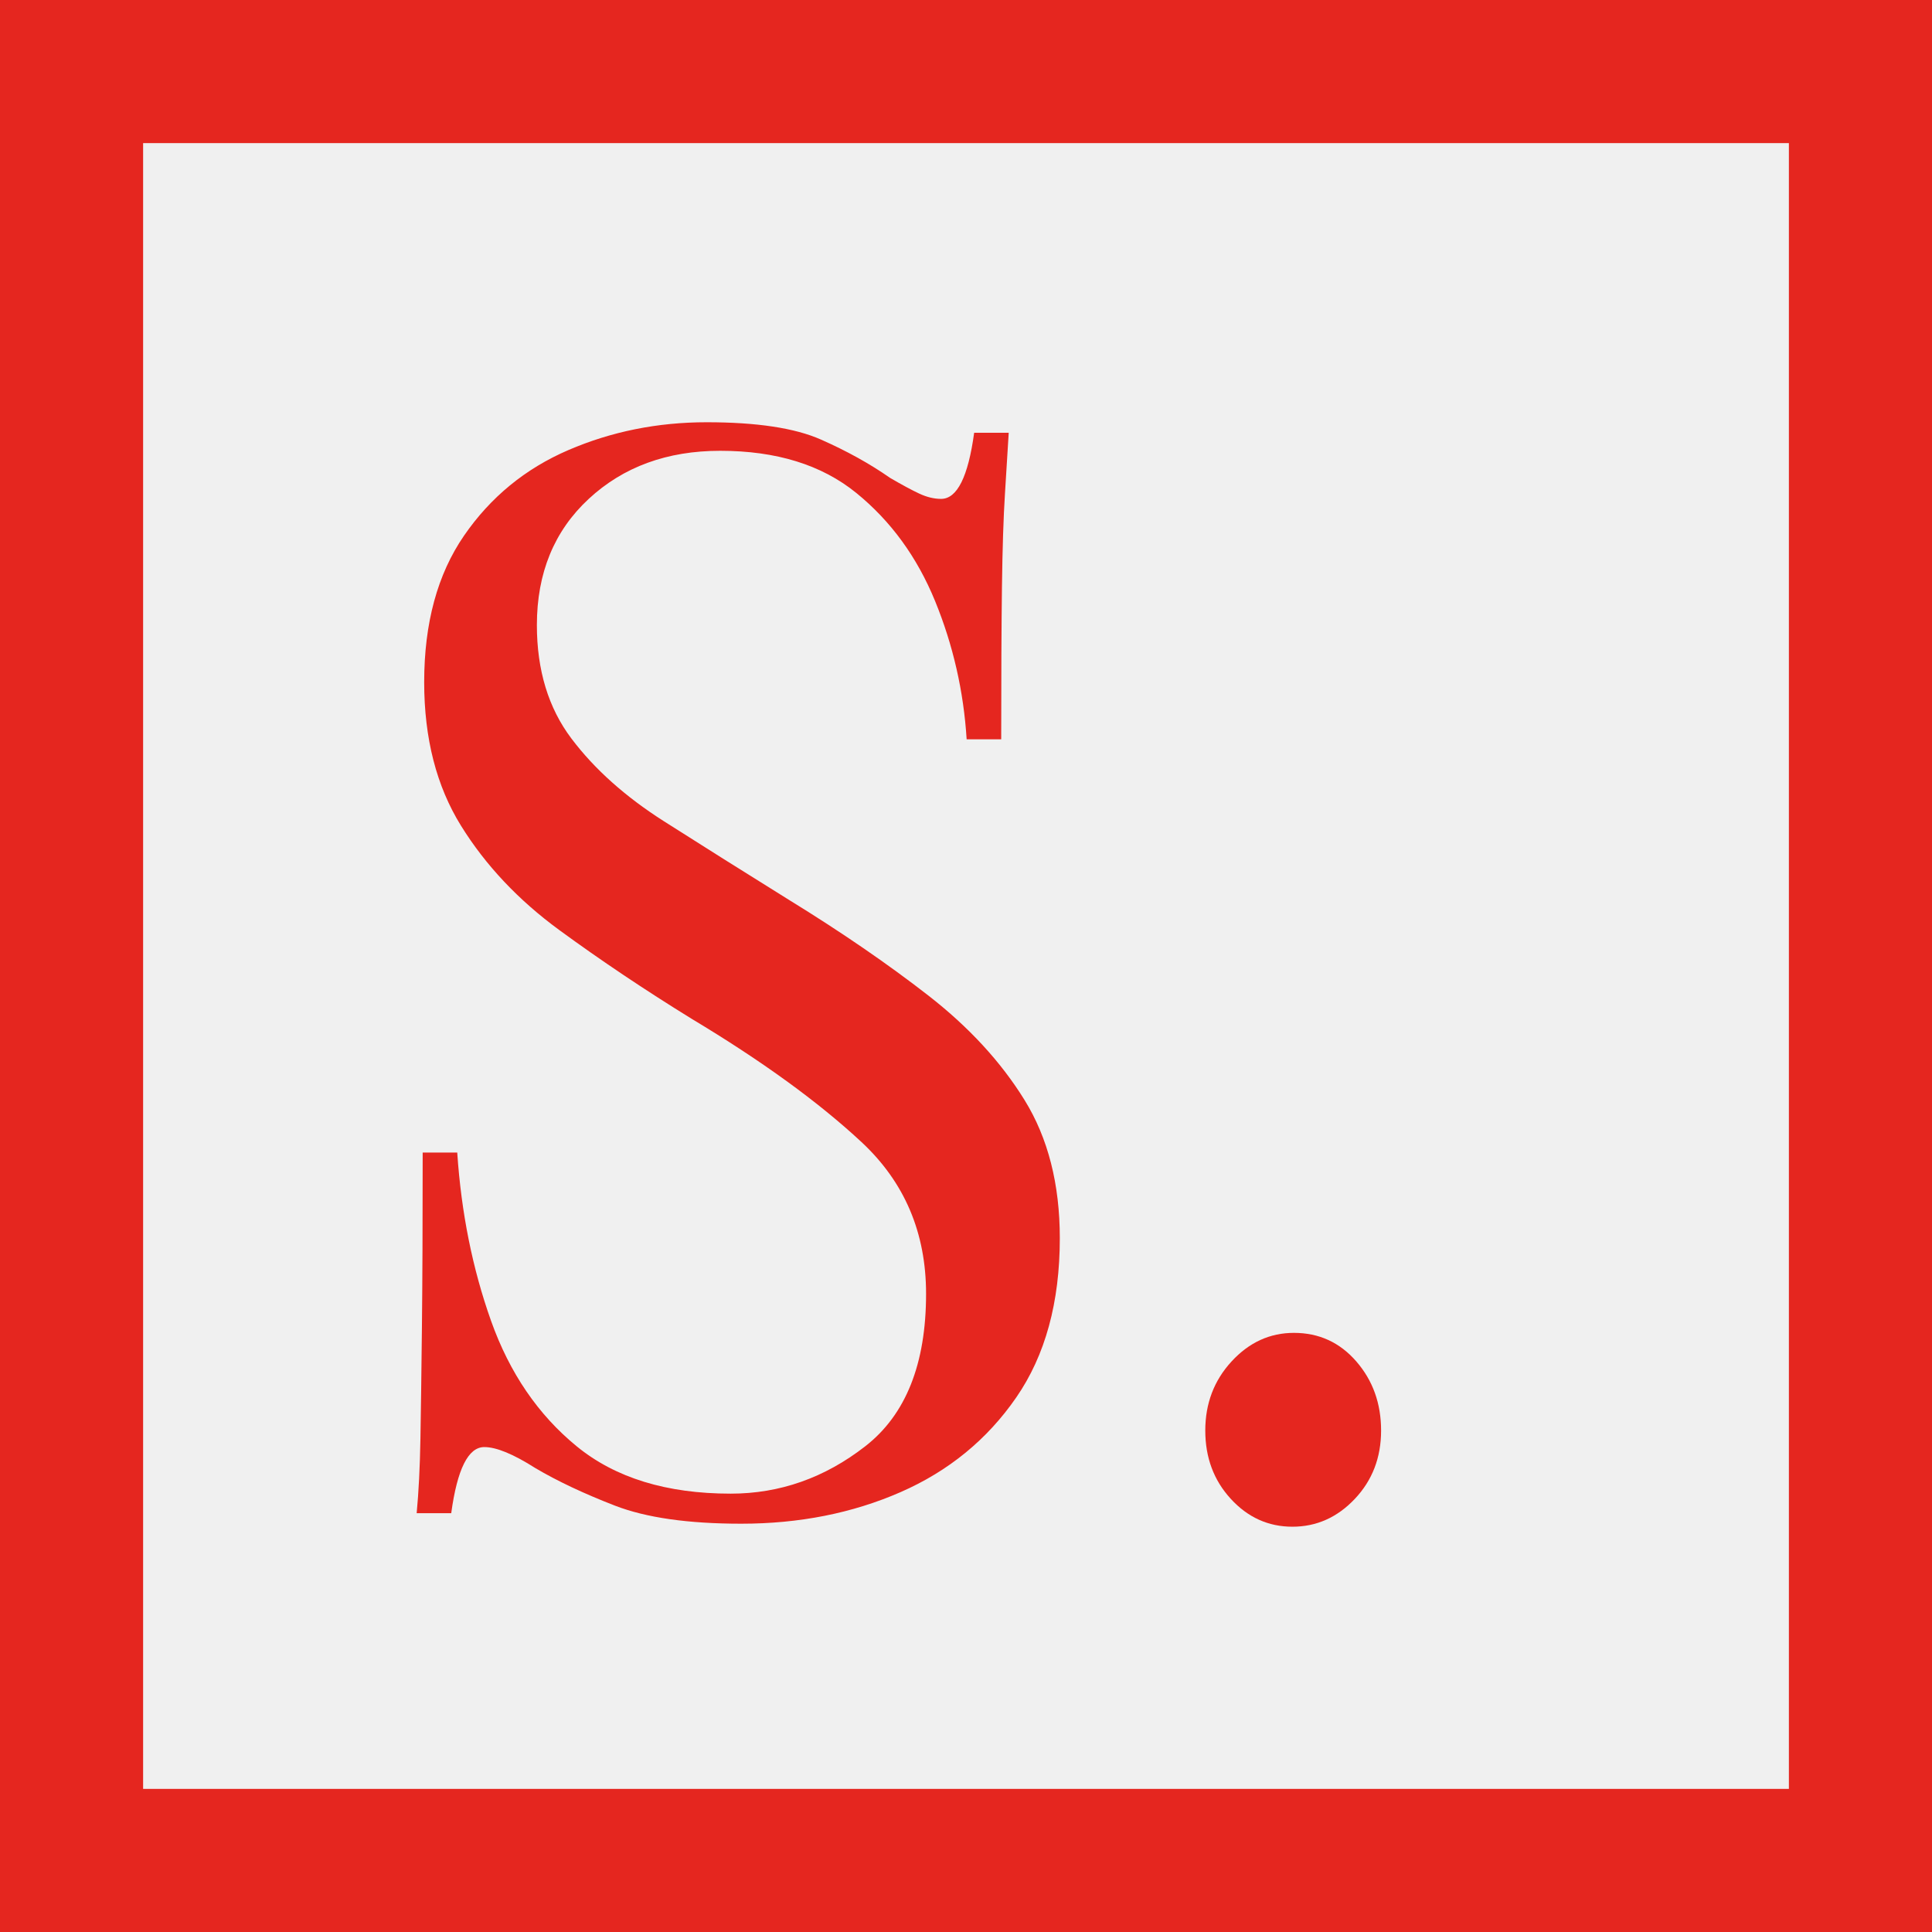
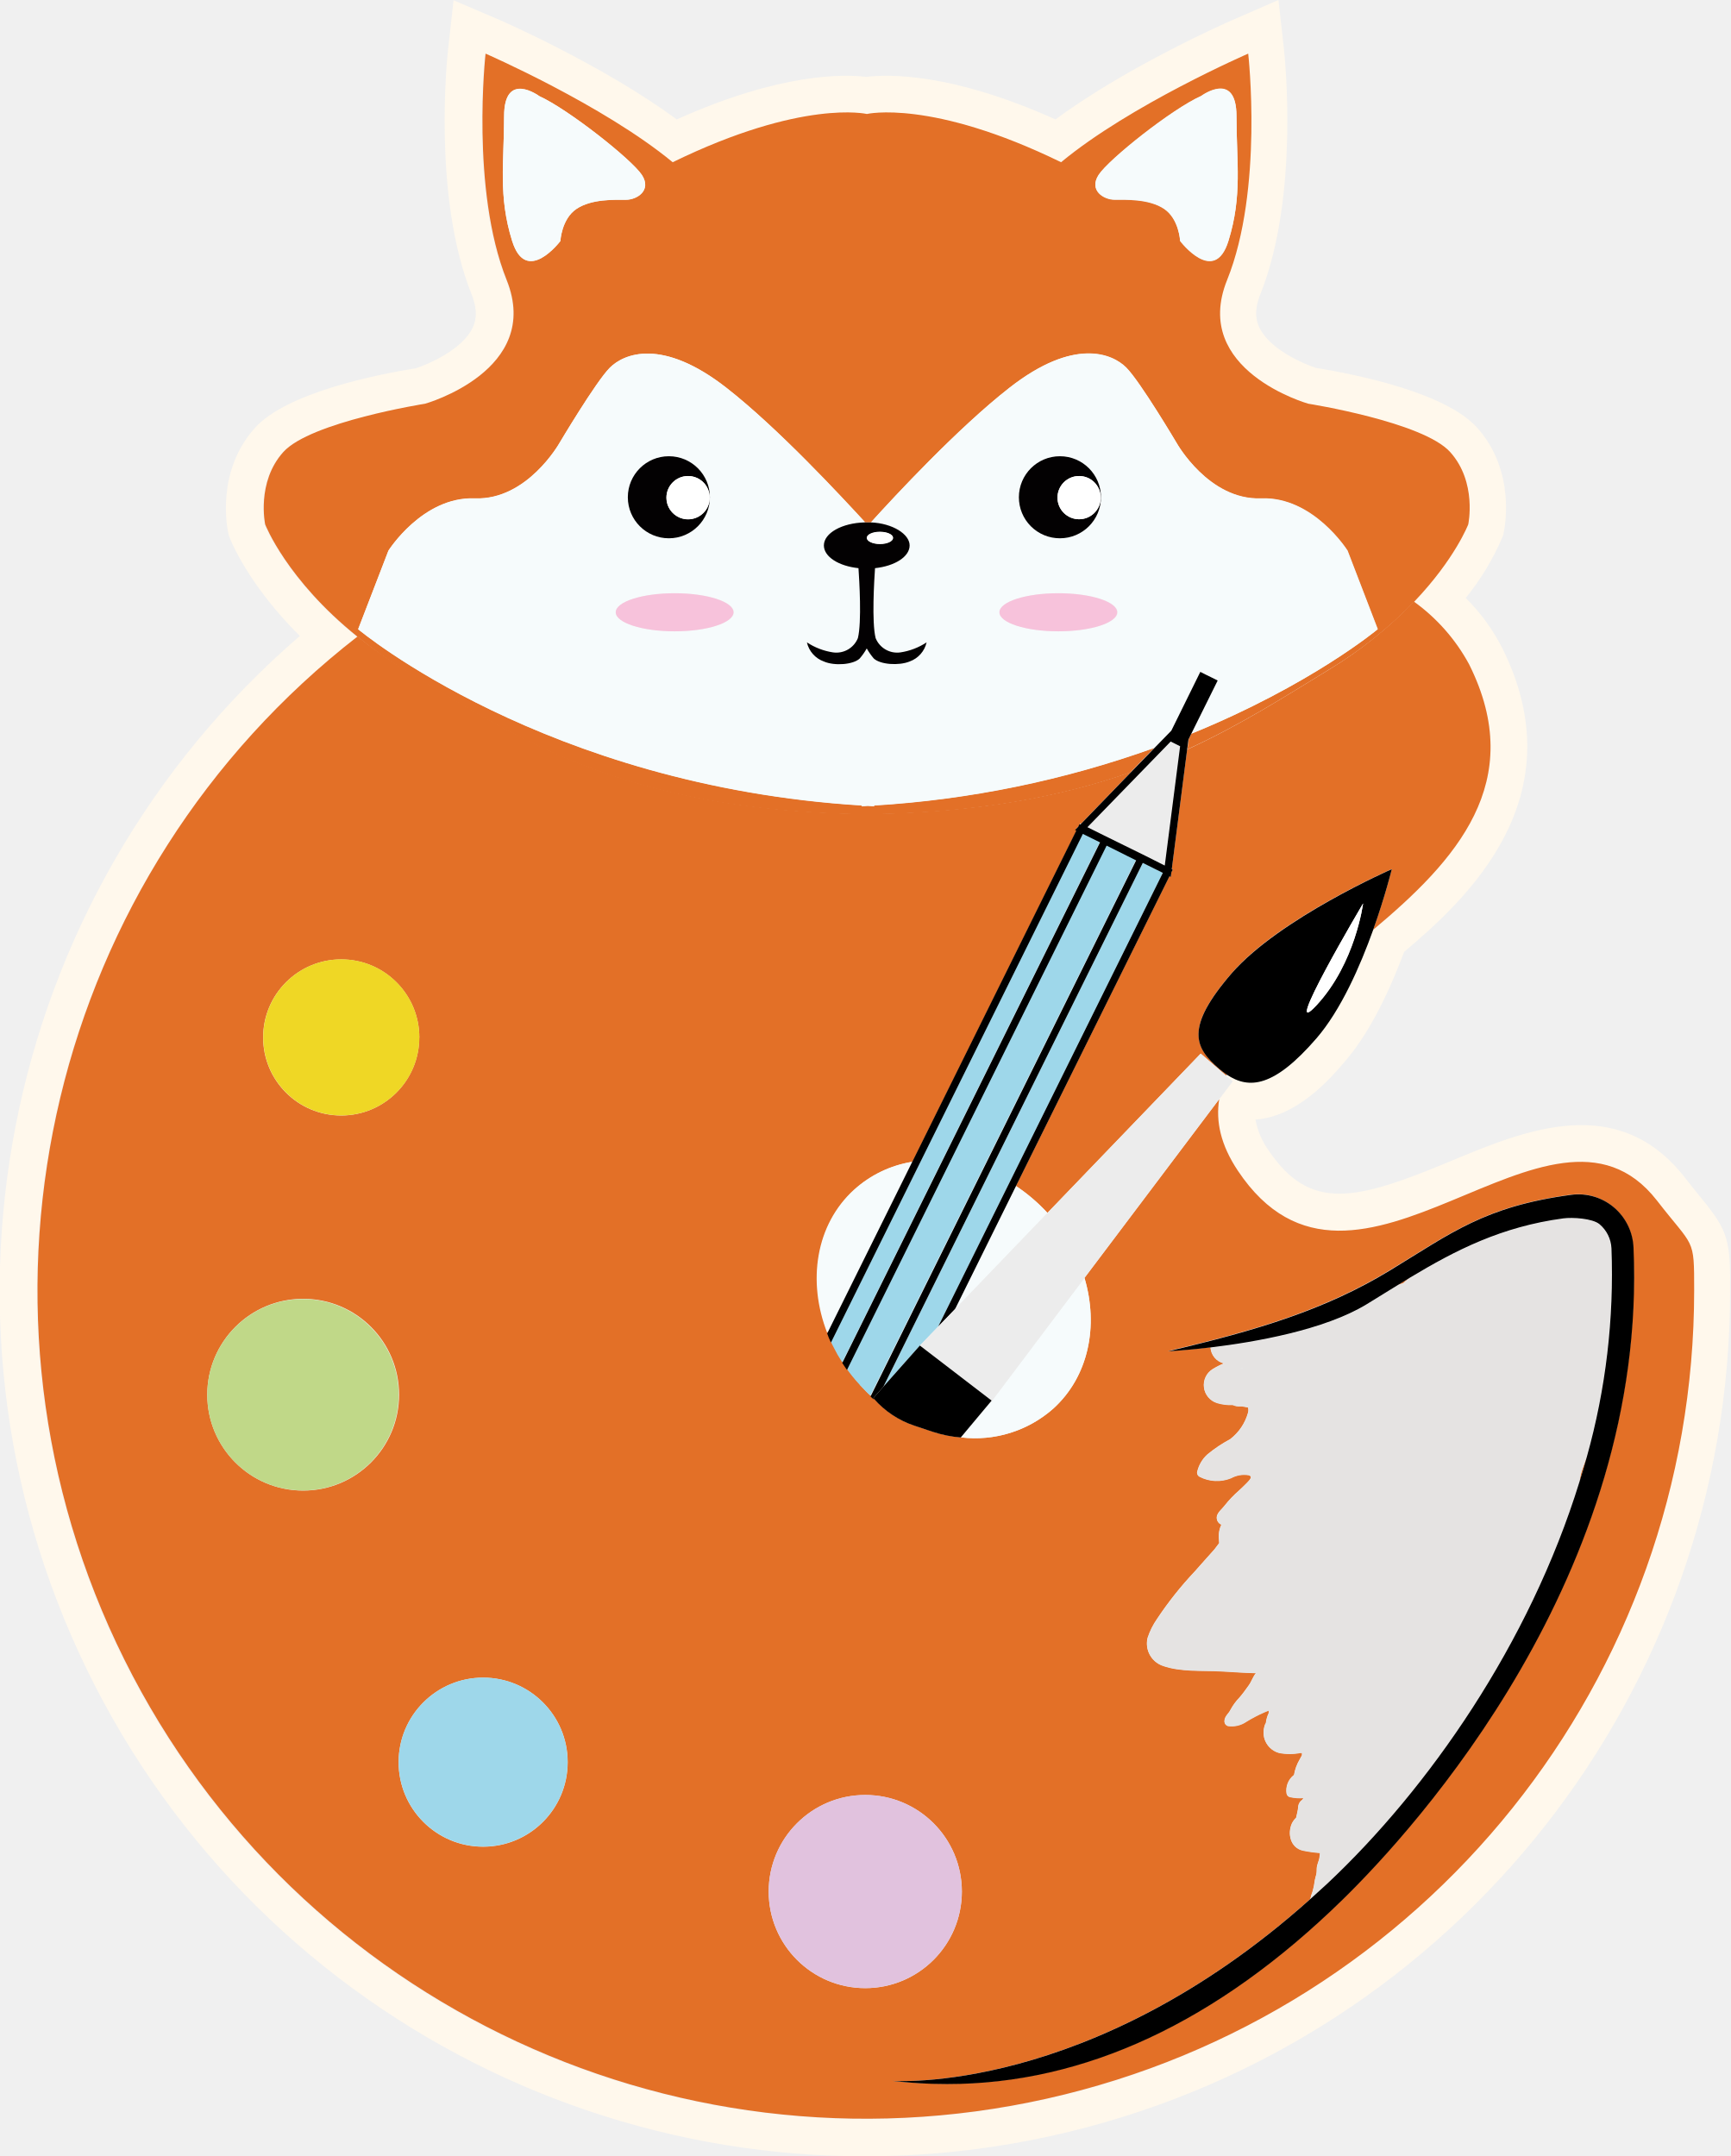
- <svg xmlns="http://www.w3.org/2000/svg" width="54px" height="54px" viewBox="0 0 54 54" version="1.1">
-   <g id="Page-1" stroke="none" stroke-width="1" fill="none" fill-rule="evenodd">
-     <g id="logo-mobile">
-       <rect id="Rectangle-6" stroke="#E5261F" stroke-width="4" fill-rule="nonzero" x="2" y="2" width="50" height="50" />
-       <path id="." fill="#E5261F" d="M34.402,41.895 C33.926,41.377 33.688,40.74 33.688,39.984 C33.688,39.228 33.933,38.584 34.423,38.052 C34.913,37.52 35.494,37.254 36.166,37.254 C36.866,37.254 37.447,37.52 37.909,38.052 C38.371,38.584 38.602,39.228 38.602,39.984 C38.602,40.74 38.357,41.377 37.867,41.895 C37.377,42.413 36.796,42.672 36.124,42.672 C35.452,42.672 34.878,42.413 34.402,41.895 Z" />
-       <path id="S" fill="#E5261F" fill-rule="nonzero" d="M20.718,42.588 C22.342,42.588 23.826,42.294 25.17,41.706 C26.514,41.118 27.592,40.236 28.404,39.06 C29.216,37.884 29.622,36.4 29.622,34.608 C29.622,33.096 29.293,31.808 28.635,30.744 C27.977,29.68 27.081,28.707 25.947,27.825 C24.813,26.943 23.518,26.054 22.062,25.158 C20.802,24.374 19.633,23.639 18.555,22.953 C17.477,22.267 16.616,21.497 15.972,20.643 C15.328,19.789 15.006,18.732 15.006,17.472 C15.006,16.016 15.489,14.84 16.455,13.944 C17.421,13.048 18.646,12.6 20.13,12.6 C21.698,12.6 22.965,12.992 23.931,13.776 C24.897,14.56 25.632,15.568 26.136,16.8 C26.64,18.032 26.934,19.32 27.018,20.664 L27.018,20.664 L27.984,20.664 C27.984,18.9 27.991,17.479 28.005,16.401 C28.019,15.323 28.047,14.455 28.089,13.797 C28.131,13.139 28.166,12.572 28.194,12.096 L28.194,12.096 L27.228,12.096 C27.06,13.328 26.752,13.944 26.304,13.944 C26.108,13.944 25.905,13.895 25.695,13.797 C25.485,13.699 25.212,13.552 24.876,13.356 C24.316,12.964 23.672,12.607 22.944,12.285 C22.216,11.963 21.152,11.802 19.752,11.802 C18.38,11.802 17.092,12.061 15.888,12.579 C14.684,13.097 13.711,13.895 12.969,14.973 C12.227,16.051 11.856,17.416 11.856,19.068 C11.856,20.636 12.199,21.973 12.885,23.079 C13.571,24.185 14.488,25.158 15.636,25.998 C16.784,26.838 18.016,27.664 19.332,28.476 C21.292,29.652 22.874,30.8 24.078,31.92 C25.282,33.04 25.884,34.454 25.884,36.162 C25.884,38.122 25.317,39.543 24.183,40.425 C23.049,41.307 21.796,41.748 20.424,41.748 C18.632,41.748 17.197,41.307 16.119,40.425 C15.041,39.543 14.243,38.374 13.725,36.918 C13.207,35.462 12.892,33.894 12.78,32.214 L12.78,32.214 L11.814,32.214 C11.814,34.174 11.807,35.798 11.793,37.086 C11.779,38.374 11.765,39.417 11.751,40.215 C11.737,41.013 11.702,41.706 11.646,42.294 L11.646,42.294 L12.612,42.294 C12.78,41.062 13.088,40.446 13.536,40.446 C13.872,40.446 14.348,40.642 14.964,41.034 C15.58,41.398 16.322,41.748 17.19,42.084 C18.058,42.42 19.234,42.588 20.718,42.588 Z" />
-     </g>
-   </g>
+ <svg xmlns="http://www.w3.org/2000/svg" id="Layer_1" data-name="Layer 1" viewBox="0 0 234.52 292.23">
+   <defs>
+     <style>.cls-1{fill:#fff8ec;}.cls-2{fill:#e37027;}.cls-3{fill:#f6fbfc;}.cls-4{fill:#030102;}.cls-5{fill:#f7c2db;}.cls-6{fill:#fff;}.cls-7{fill:#efd725;}.cls-8{fill:#c0d888;}.cls-9{fill:#9ed7ea;}.cls-10{fill:#e1c2de;}.cls-11{fill:#e5e3e2;}.cls-12{fill:#ececec;}.cls-13{fill:none;stroke:#e5e3e2;stroke-linecap:round;stroke-linejoin:round;stroke-width:0;}</style>
+   </defs>
+   <path class="cls-1" d="M613.15,513.41c-.6-.73-1.32-1.61-2.21-2.76-9.12-11.77-21.74-6.51-31.89-2.27-12.83,5.35-19,6.83-24.61-1.53a10.33,10.33,0,0,1-1.76-4.14c5.68-.39,10.22-5.63,12-7.73,3-3.42,5.7-8.46,8.15-15,8.38-7.07,23.46-20.86,13.28-41.22a26.51,26.51,0,0,0-4.93-6.75,34.82,34.82,0,0,0,4.93-8.14l.14-.36.08-.39c.18-.84,1.61-8.39-3.62-14.21-4.3-4.77-16.42-7.21-21.82-8.08-1.78-.58-6.25-2.53-7.66-5.44-.4-.83-.83-2.2.13-4.59,5.31-13.29,3.28-32.29,3.19-33.1l-.75-6.74-6.22,2.71c-.62.27-14.18,6.22-24,13.48-14.06-6.33-22.63-6.14-25.66-5.77-3-.37-11.61-.56-25.67,5.77-9.83-7.26-23.39-13.21-24-13.48L444,351l-.75,6.74c-.09.81-2.13,19.81,3.19,33.1.95,2.39.53,3.76.13,4.59-1.42,2.91-5.9,4.87-7.66,5.44-5.39.87-17.52,3.31-21.82,8.08-5.24,5.82-3.81,13.37-3.63,14.21l.09.39.14.36c.11.3,2.49,6.32,9.48,13.25a117.26,117.26,0,1,0,193.84,88.81C617.05,519.15,616.81,517.88,613.15,513.41ZM499.79,638.19a112.26,112.26,0,0,1-68.89-200.9c-9.62-7.73-12.51-15.22-12.51-15.22s-1.22-5.72,2.46-9.81,19.22-6.55,19.22-6.55,16-4.5,11.05-16.77-2.86-30.68-2.86-30.68,15.95,6.95,25.36,14.72c17.59-8.59,26.32-6.54,26.32-6.54s8.73-2.05,26.32,6.54c9.41-7.77,25.36-14.72,25.36-14.72s2,18.41-2.86,30.68,11,16.77,11,16.77,15.55,2.46,19.23,6.55,2.45,9.81,2.45,9.81-1.79,4.67-7.28,10.43a25.29,25.29,0,0,1,7.48,8.49c8,16-1.9,26.68-13,36-1.75,4.88-4.36,10.85-7.69,14.7-5.77,6.67-9.17,6.93-12.14,4.91,0,.05,0,.11-.08.16l.87.75-1.82,2.41c-.49,3,.19,6.19,2.51,9.68,16,24,42.36-14.43,56.7,4.09,5.07,6.55,5.07,4.92,5.07,12.22A112.26,112.26,0,0,1,499.79,638.19Z" transform="translate(-382.53 -350.96)" />
+   <path class="cls-2" d="M573,524.61l.64-.5-1.64,1,.71-.23Z" transform="translate(-382.53 -350.96)" />
+   <path class="cls-2" d="M596.61,551.79q.52-1.68,1-3.39c-.19.52-.37,1.05-.57,1.57A7.31,7.31,0,0,0,596.61,551.79Z" transform="translate(-382.53 -350.96)" />
+   <path class="cls-2" d="M555.13,536.88c-.21,0-.14,0,0,0Z" transform="translate(-382.53 -350.96)" />
+   <path class="cls-2" d="M569.93,531.71l-.14,0C570.12,531.79,570.12,531.71,569.93,531.71Z" transform="translate(-382.53 -350.96)" />
+   <path class="cls-2" d="M562.67,441.71c-6,3.66-12,7.52-19.25,10.84l-2.08,16.19.13.07-.19.37-.07.61-.18-.09-20.81,42a23.55,23.55,0,0,1,4.27,3.65l20.77-21.59,3.46,3s0-.11.08-.16a11,11,0,0,1-1.06-.81c-3.24-2.81-4.72-5.48,1.74-12.95s21.68-14.09,21.68-14.09-.89,3.64-2.53,8.24c11.15-9.34,21-20,13-36a25.29,25.29,0,0,0-7.48-8.49A56.67,56.67,0,0,1,562.67,441.71Z" transform="translate(-382.53 -350.96)" />
+   <path class="cls-2" d="M550.28,509.62c-2.32-3.49-3-6.67-2.51-9.68l-18.26,24.23c1.94,6.52.56,13.37-4.23,17.72a16,16,0,0,1-12.5,3.9h0a16.19,16.19,0,0,1-3.7-.74l-.61-.2c-.64-.2-1.3-.43-2-.67a12.53,12.53,0,0,1-5.45-3.63,4.93,4.93,0,0,1-.49-.42c-.31-.26-.82-.79-1.38-1.39l-.09-.1,0-.06-.11-.12a20.06,20.06,0,0,1-1.54-1.91l-.64-.95a3.06,3.06,0,0,1-.19-.3,14,14,0,0,1-.86-1.51,1.74,1.74,0,0,1-.1-.19c-.06-.13-.13-.24-.19-.37l-.19-.4a9.39,9.39,0,0,1-.51-1.22c-2.73-7-1.56-14.69,3.65-19.42a15.34,15.34,0,0,1,7.83-3.76l22.28-45-.17-.08.43-.44.18-.37.12.06,6.77-7c-9.26,3.25-20.6,5.5-35.79,5.69-33.14-.41-48-10.64-62.73-19.64a61.23,61.23,0,0,1-6.31-4.42,112.26,112.26,0,1,0,181.15,88.64c0-7.3,0-5.67-5.07-12.22C592.64,495.19,566.25,533.6,550.28,509.62ZM499.8,594.26a13.09,13.09,0,1,1-13.09,13.09A13.09,13.09,0,0,1,499.8,594.26ZM410.62,540a13,13,0,1,1,13,13A13,13,0,0,1,410.62,540ZM448,578.35a11.46,11.46,0,1,1-11.45,11.45A11.46,11.46,0,0,1,448,578.35Zm-8.65-86.78A10.58,10.58,0,1,1,428.78,481,10.58,10.58,0,0,1,439.36,491.57ZM503.4,633s26.81,2.07,56.7-24.63a6.48,6.48,0,0,1,.3-1,9.9,9.9,0,0,0,.33-1.62c.06-.31.18-.6.22-.91s0-.66.08-1,.24-.68.3-1,.06-.5.09-.75a18.32,18.32,0,0,1-2.31-.32c-1.71-.37-2.12-2.3-1.49-3.68a3,3,0,0,1,.57-.77c.09-.45.22-.89.27-1.35a1.27,1.27,0,0,1,.56-1.07,1.51,1.51,0,0,1,.18-.26,6.17,6.17,0,0,1-1.87-.13.59.59,0,0,1-.43-.43,2.64,2.64,0,0,1,1-2.55s0,0,0,0a6.11,6.11,0,0,1,.77-2.1c.11-.19.21-.39.31-.58l0-.32-.23,0a7.54,7.54,0,0,1-2.88,0,2.85,2.85,0,0,1-2-2,3.13,3.13,0,0,1,.17-2v0l0,.11a1,1,0,0,0,.06-.22,4.11,4.11,0,0,1,.12-.61,3.74,3.74,0,0,1,.25-.66.94.94,0,0,0,0-.16l0-.21c-.2.08-.39.17-.59.24a19.2,19.2,0,0,0-2.46,1.29,3.51,3.51,0,0,1-2.49.57.64.64,0,0,1-.46-.61c0-.72.56-1,.85-1.62a7.37,7.37,0,0,1,1.15-1.57c.46-.51.87-1.11,1.28-1.67s.57-1.18,1-1.7h0c-1.61,0-3.24-.16-4.8-.24-2.52-.13-5.5.1-7.89-.77a3.18,3.18,0,0,1-2-3.76,9.9,9.9,0,0,1,1.28-2.56,48.39,48.39,0,0,1,5.11-6.43c.87-1,1.79-2,2.67-3l.65-.86c0-.13,0-.34-.06-.66a3.66,3.66,0,0,1,.35-1.84,1,1,0,0,1-.61-1.14c.13-.56.74-1,1.08-1.47a14.75,14.75,0,0,1,1.85-1.94c.38-.36.77-.71,1.12-1.08s.91-.88.25-1.08a3.68,3.68,0,0,0-2.39.41,5.11,5.11,0,0,1-4.29-.21.62.62,0,0,1-.31-.54,4.54,4.54,0,0,1,1.42-2.47,18.66,18.66,0,0,1,3.07-2.05,6.82,6.82,0,0,0,2.42-3.59,1.3,1.3,0,0,0,0-.73l-.84-.15-.23,0a2,2,0,0,1-1-.18,6.52,6.52,0,0,1-2.15-.27,2.54,2.54,0,0,1-.59-4.57,11,11,0,0,1,1.57-.8h-.05a2.38,2.38,0,0,1-1.8-2.16c-3.43.41-5.8.53-5.8.53,11.95-2.83,21.25-5.58,30.15-11,8.24-5,12.76-8.63,24.49-10.21a7.45,7.45,0,0,1,5.76,1.67,7.55,7.55,0,0,1,2.69,5.45c2,44.28-29.66,78.85-39.4,88.39-17,16.64-35,25-53.65,25A62.62,62.62,0,0,1,503.4,633Z" transform="translate(-382.53 -350.96)" />
+   <path class="cls-2" d="M437.21,441.71c14.73,9,29.59,19.23,62.73,19.64,15.19-.19,26.53-2.44,35.79-5.69l3.2-3.3A136.54,136.54,0,0,1,501,460.15v.11l-.85-.06-.84.06v-.11c-42.95-2.65-68.24-23.89-68.24-23.89l4.1-10.64s4.63-7.36,11.72-7.09,11.46-7.5,11.46-7.5,4.91-8.32,6.82-10.23,7.09-4.09,15.81,2.73c7,5.46,15.6,14.74,18.76,18.23h.82c3.16-3.49,11.77-12.78,18.77-18.24,8.72-6.82,13.9-4.64,15.81-2.73S542,411,542,411s4.36,7.77,11.46,7.5,11.72,7.09,11.72,7.09l4.09,10.64s-9,7.52-25.27,14.17l-.36.74-.18,1.38c7.25-3.32,13.26-7.18,19.25-10.84a56.67,56.67,0,0,0,11.53-9.21c5.49-5.76,7.28-10.43,7.28-10.43s1.23-5.72-2.45-9.81-19.23-6.55-19.23-6.55-15.95-4.5-11-16.77,2.86-30.68,2.86-30.68-16,6.95-25.36,14.72c-17.59-8.59-26.32-6.54-26.32-6.54s-8.73-2.05-26.32,6.54c-9.41-7.77-25.36-14.72-25.36-14.72s-2.05,18.41,2.86,30.68-11.05,16.77-11.05,16.77-15.54,2.46-19.22,6.55-2.46,9.81-2.46,9.81,2.89,7.49,12.51,15.22A61.23,61.23,0,0,0,437.21,441.71ZM545.33,364s4.78-3.54,4.78,2.73.81,10.77-1.09,16.91-6.55,0-6.55,0-.14-3-2.18-4.36-5.18-1.23-6.68-1.23-3.55-1.27-2.18-3.36S541.38,365.76,545.33,364Zm-93.39,19.64c-1.91-6.14-1.09-10.64-1.09-16.91s4.77-2.73,4.77-2.73c3.95,1.78,12.55,8.59,13.91,10.69s-.68,3.36-2.18,3.36-4.64-.14-6.68,1.23-2.19,4.36-2.19,4.36S453.85,389.76,451.94,383.62Z" transform="translate(-382.53 -350.96)" />
+   <path class="cls-3" d="M458.48,383.62s.14-3,2.19-4.36,5.18-1.23,6.68-1.23,3.54-1.27,2.18-3.36-10-8.91-13.91-10.69c0,0-4.77-3.54-4.77,2.73s-.82,10.77,1.09,16.91S458.48,383.62,458.48,383.62Z" transform="translate(-382.53 -350.96)" />
+   <path class="cls-3" d="M533.61,378c1.5,0,4.63-.14,6.68,1.23s2.18,4.36,2.18,4.36,4.64,6.14,6.55,0,1.09-10.64,1.09-16.91-4.78-2.73-4.78-2.73c-4,1.78-12.54,8.59-13.9,10.69S532.11,378,533.61,378Z" transform="translate(-382.53 -350.96)" />
+   <path class="cls-3" d="M545.21,442l.69.35h0l.9.44h0l.76.38-3.6,7.26c16.31-6.65,25.27-14.17,25.27-14.17l-4.09-10.64s-4.63-7.36-11.72-7.09S542,411,542,411s-4.91-8.32-6.82-10.23-7.09-4.09-15.81,2.73c-7,5.46-15.61,14.75-18.77,18.24,2.94.15,5.25,1.49,5.25,3.12s-2,2.8-4.69,3.08c-.11,1.61-.46,7.3.08,9.48a3.15,3.15,0,0,0,3.36,1.94,8.83,8.83,0,0,0,3.55-1.36,3.6,3.6,0,0,1-2.3,2.59c-1.45.63-4,.43-4.86-.41a8.72,8.72,0,0,1-.95-1.36,8.72,8.72,0,0,1-.95,1.36c-.9.84-3.41,1-4.86.41a3.6,3.6,0,0,1-2.3-2.59,8.83,8.83,0,0,0,3.55,1.36,3.15,3.15,0,0,0,3.36-1.94c.54-2.18.19-7.87.08-9.48-2.67-.28-4.69-1.55-4.69-3.08s2.47-3.05,5.55-3.13C496.58,418.27,488,409,481,403.53c-8.72-6.82-13.91-4.64-15.81-2.73S458.35,411,458.35,411s-4.37,7.77-11.46,7.5-11.72,7.09-11.72,7.09l-4.1,10.64s25.29,21.24,68.24,23.89v.11l.84-.06.85.06v-.11a136.54,136.54,0,0,0,37.93-7.79l2.35-2.41Zm-72-29.2a5.56,5.56,0,1,1-5.56,5.56A5.55,5.55,0,0,1,473.18,412.8Zm.78,23.73c-4.4,0-8-1.16-8-2.58s3.58-2.58,8-2.58,8,1.16,8,2.58S478.37,436.53,474,436.53Zm52.22-23.73a5.56,5.56,0,1,1-5.56,5.56A5.55,5.55,0,0,1,526.18,412.8ZM526,436.53c-4.4,0-8-1.16-8-2.58s3.58-2.58,8-2.58,8,1.16,8,2.58S530.37,436.53,526,436.53Z" transform="translate(-382.53 -350.96)" />
+   <path class="cls-4" d="M494.19,424.89c0,1.53,2,2.8,4.69,3.08.11,1.61.46,7.3-.08,9.48a3.15,3.15,0,0,1-3.36,1.94,8.83,8.83,0,0,1-3.55-1.36,3.6,3.6,0,0,0,2.3,2.59c1.45.63,4,.43,4.86-.41a8.72,8.72,0,0,0,.95-1.36,8.72,8.72,0,0,0,.95,1.36c.9.84,3.41,1,4.86.41a3.6,3.6,0,0,0,2.3-2.59,8.83,8.83,0,0,1-3.55,1.36,3.15,3.15,0,0,1-3.36-1.94c-.54-2.18-.19-7.87-.08-9.48,2.67-.28,4.69-1.55,4.69-3.08s-2.31-3-5.25-3.12h-.82C496.66,421.84,494.19,423.21,494.19,424.89Zm9.38-1c0,.45-.79.82-1.77.82s-1.77-.37-1.77-.82.79-.82,1.77-.82S503.57,423.4,503.57,423.85Z" transform="translate(-382.53 -350.96)" />
+   <ellipse class="cls-5" cx="91.43" cy="82.99" rx="7.98" ry="2.58" />
+   <ellipse class="cls-5" cx="143.43" cy="82.99" rx="7.98" ry="2.58" />
+   <path class="cls-4" d="M467.62,418.36a5.56,5.56,0,1,0,5.56-5.56A5.56,5.56,0,0,0,467.62,418.36Zm8.16-2.88a2.94,2.94,0,1,1-2.93,2.94A2.94,2.94,0,0,1,475.78,415.48Z" transform="translate(-382.53 -350.96)" />
+   <circle class="cls-6" cx="93.25" cy="67.45" r="2.93" />
+   <path class="cls-4" d="M526.18,423.92a5.56,5.56,0,1,0-5.56-5.56A5.55,5.55,0,0,0,526.18,423.92Zm5.53-5.5a2.93,2.93,0,1,1-2.93-2.94A2.93,2.93,0,0,1,531.71,418.42Z" transform="translate(-382.53 -350.96)" />
+   <circle class="cls-6" cx="146.25" cy="67.45" r="2.93" />
+   <path class="cls-6" d="M500,423.85c0,.45.79.82,1.77.82s1.77-.37,1.77-.82-.79-.82-1.77-.82S500,423.4,500,423.85Z" transform="translate(-382.53 -350.96)" />
+   <path class="cls-3" d="M499,538.65l.09.1-.14-.16Z" transform="translate(-382.53 -350.96)" />
+   <path class="cls-3" d="M509.06,545.06l-.61-.2Z" transform="translate(-382.53 -350.96)" />
+   <path class="cls-3" d="M512.78,545.79a16,16,0,0,0,12.5-3.9c4.79-4.35,6.17-11.2,4.23-17.72L517,540.82Z" transform="translate(-382.53 -350.96)" />
+   <path class="cls-3" d="M524.49,515.37a23.55,23.55,0,0,0-4.27-3.65L512,528.39Z" transform="translate(-382.53 -350.96)" />
+   <path class="cls-3" d="M495.63,533.8a1.74,1.74,0,0,1-.1-.19A1.74,1.74,0,0,0,495.63,533.8Z" transform="translate(-382.53 -350.96)" />
+   <path class="cls-3" d="M506.12,508.44a15.34,15.34,0,0,0-7.83,3.76c-5.21,4.73-6.38,12.42-3.65,19.42h0Z" transform="translate(-382.53 -350.96)" />
+   <circle class="cls-7" cx="428.78" cy="491.57" r="10.58" transform="translate(-604.53 96.21) rotate(-45)" />
+   <circle class="cls-8" cx="41.06" cy="189.05" r="12.97" />
+   <circle class="cls-9" cx="65.48" cy="238.84" r="11.45" />
+   <circle class="cls-10" cx="117.27" cy="256.38" r="13.09" />
+   <path class="cls-11" d="M596.61,551.79A7.31,7.31,0,0,1,597,550c.2-.52.38-1.05.57-1.57a91.77,91.77,0,0,0,3.33-28.24,4.56,4.56,0,0,0-1.63-3.28c-1-.81-3.63-.94-4.88-.78-8.41,1.14-14.59,4.32-20.74,8l-.64.5-.29.27-.71.23-4.3,2.65c-5.74,3.49-15.08,5.12-21.11,5.84a2.38,2.38,0,0,0,1.8,2.16h.05a11,11,0,0,0-1.57.8,2.54,2.54,0,0,0,.59,4.57,6.52,6.52,0,0,0,2.15.27,2,2,0,0,0,1,.18l.23,0,.84.15a1.3,1.3,0,0,1,0,.73,6.82,6.82,0,0,1-2.42,3.59,18.66,18.66,0,0,0-3.07,2.05,4.54,4.54,0,0,0-1.42,2.47.62.62,0,0,0,.31.54,5.11,5.11,0,0,0,4.29.21,3.68,3.68,0,0,1,2.39-.41c.66.2.05.76-.25,1.08s-.74.72-1.12,1.08a14.75,14.75,0,0,0-1.85,1.94c-.34.44-.95.91-1.08,1.47a1,1,0,0,0,.61,1.14,3.66,3.66,0,0,0-.35,1.84c0,.32,0,.53.06.66l-.65.86c-.88,1-1.8,2-2.67,3a48.39,48.39,0,0,0-5.11,6.43,9.9,9.9,0,0,0-1.28,2.56,3.18,3.18,0,0,0,2,3.76c2.39.87,5.37.64,7.89.77,1.56.08,3.19.2,4.8.24h0c-.44.52-.62,1.16-1,1.7s-.82,1.16-1.28,1.67a7.37,7.37,0,0,0-1.15,1.57c-.29.6-.82.9-.85,1.62a.64.64,0,0,0,.46.61,3.51,3.51,0,0,0,2.49-.57,19.2,19.2,0,0,1,2.46-1.29c.2-.07.39-.16.59-.24l0,.21a.94.94,0,0,1,0,.16,3.74,3.74,0,0,0-.25.66,4.11,4.11,0,0,0-.12.61,1,1,0,0,1-.06.22l0-.11v0a3.13,3.13,0,0,0-.17,2,2.85,2.85,0,0,0,2,2,7.54,7.54,0,0,0,2.88,0l.23,0,0,.32c-.1.19-.2.39-.31.58a6.11,6.11,0,0,0-.77,2.1s0,0,0,0a2.64,2.64,0,0,0-1,2.55.59.59,0,0,0,.43.43,6.17,6.17,0,0,0,1.87.13,1.51,1.51,0,0,0-.18.26,1.27,1.27,0,0,0-.56,1.07c-.05.46-.18.9-.27,1.35a3,3,0,0,0-.57.77c-.63,1.38-.22,3.31,1.49,3.68a18.32,18.32,0,0,0,2.31.32c0,.25,0,.51-.09.75s-.21.69-.3,1,0,.66-.08,1-.16.6-.22.91a9.9,9.9,0,0,1-.33,1.62,6.48,6.48,0,0,0-.3,1c.77-.69,1.54-1.39,2.32-2.11C576.12,593.41,589.82,573.83,596.61,551.79Zm-23.69,34c.22,0,.2.06,0,0Zm-.59-4c.28-.2.28-.11,0,0Zm-2.4-50.09c.19,0,.19.08-.14,0Zm-19.23,4.66c.4.1.27.24,0,0ZM543,574a.24.24,0,0,0,0-.08A.24.24,0,0,1,543,574Zm5-14.13,0,0ZM554,584.52v0l.19-.45C554.14,584.2,554.08,584.36,554,584.52Zm1.11-47.64c-.14,0-.21,0,0,0Zm.14,4.12c-.09-.3.08-.15,0,0Z" transform="translate(-382.53 -350.96)" />
+   <polygon class="cls-9" points="157.6 118.3 154.88 116.95 119.72 187.96 124.67 182.38 127.14 179.82 157.6 118.3" />
+   <path class="cls-9" d="M531.62,465.05l-2.33-1.15-34.14,68.94.19.4c.06.13.13.24.19.37a1.74,1.74,0,0,0,.1.19,14,14,0,0,0,.86,1.51,3.06,3.06,0,0,0,.19.3Z" transform="translate(-382.53 -350.96)" />
+   <path class="cls-9" d="M536.51,467.47l-4-2-35.19,71.07a20.06,20.06,0,0,0,1.54,1.91l.11.12.14.16c.56.6,1.07,1.13,1.38,1.39Z" transform="translate(-382.53 -350.96)" />
+   <polygon class="cls-12" points="157.86 117.31 159.94 101.15 158.66 100.51 147.38 112.12 149.53 113.19 155.32 116.06 157.86 117.31" />
+   <path d="M500.89,540.46l1.36-1.54,35.16-71,2.72,1.35-30.46,61.52,2.3-2.39,8.25-16.67,20.81-42,.18.09.07-.61.19-.37-.13-.07,2.08-16.19.18-1.38.36-.74,3.6-7.26-.76-.38h0l-.9-.44h0l-.69-.35L541.28,450l-2.35,2.41-3.2,3.3-6.77,7-.12-.06-.18.37-.43.44.17.08-22.28,45-11.48,23.17h0a9.39,9.39,0,0,0,.51,1.22l34.14-68.94,2.33,1.15-34.94,70.56.64.95,35.19-71.07,4,2-36,72.67a4.93,4.93,0,0,0,.49.42Zm31.17-76.31-2.15-1.07,11.28-11.61,1.28.64-2.08,16.17L537.85,467Z" transform="translate(-382.53 -350.96)" />
+   <path d="M549.48,482.86c-6.46,7.47-5,10.14-1.74,12.95a11,11,0,0,0,1.06.81c3,2,6.37,1.76,12.14-4.91,3.33-3.85,5.94-9.82,7.69-14.7,1.64-4.6,2.53-8.24,2.53-8.24S556,475.4,549.48,482.86Zm17.79-9.45s-1,8.08-6.25,13.75S567.27,473.41,567.27,473.41Z" transform="translate(-382.53 -350.96)" />
+   <polygon class="cls-12" points="141.96 164.41 129.44 177.43 127.14 179.82 124.67 182.38 134.44 189.86 146.98 173.21 165.24 148.98 167.06 146.56 166.19 145.82 162.73 142.82 141.96 164.41" />
+   <path d="M507.2,533.34l-4.95,5.58-1.36,1.54.09.1a12.53,12.53,0,0,0,5.45,3.63c.72.24,1.38.47,2,.67l.61.2a16.19,16.19,0,0,0,3.7.74h0l4.18-5Z" transform="translate(-382.53 -350.96)" />
+   <path class="cls-6" d="M567.27,473.41S555.8,492.84,561,487.16,567.27,473.41,567.27,473.41Z" transform="translate(-382.53 -350.96)" />
+   <path d="M564.52,608.42c9.74-9.54,41.38-44.11,39.4-88.39a7.55,7.55,0,0,0-2.69-5.45,7.45,7.45,0,0,0-5.76-1.67c-11.73,1.58-16.25,5.19-24.49,10.21-8.9,5.43-18.2,8.18-30.15,11,0,0,2.37-.12,5.8-.53,6-.72,15.37-2.35,21.11-5.84l4.3-2.65,1.64-1c6.15-3.69,12.33-6.87,20.74-8,1.25-.16,3.91,0,4.88.78a4.56,4.56,0,0,1,1.63,3.28,91.77,91.77,0,0,1-3.33,28.24q-.47,1.71-1,3.39c-6.79,22-20.49,41.62-34.19,54.49-.78.72-1.55,1.42-2.32,2.11C530.21,635.09,503.4,633,503.4,633a62.62,62.62,0,0,0,7.47.44C529.5,633.46,547.52,625.06,564.52,608.42Z" transform="translate(-382.53 -350.96)" />
+   <path class="cls-11" d="M555.27,541c.08-.15-.09-.3,0,0Z" transform="translate(-382.53 -350.96)" />
+   <path class="cls-11" d="M550.7,536.37c.27.24.4.1,0,0Z" transform="translate(-382.53 -350.96)" />
+   <path class="cls-13" d="M548,559.88l0,0" transform="translate(-382.53 -350.96)" />
+   <path class="cls-13" d="M543,574a.24.24,0,0,0,0-.08" transform="translate(-382.53 -350.96)" />
+   <path class="cls-11" d="M572.33,581.8c.28-.11.28-.2,0,0Z" transform="translate(-382.53 -350.96)" />
+   <path class="cls-11" d="M554,584.52c.06-.16.12-.32.2-.49l-.19.45Z" transform="translate(-382.53 -350.96)" />
+   <path class="cls-11" d="M572.92,585.75c.2.06.22,0,0,0Z" transform="translate(-382.53 -350.96)" />
</svg>
